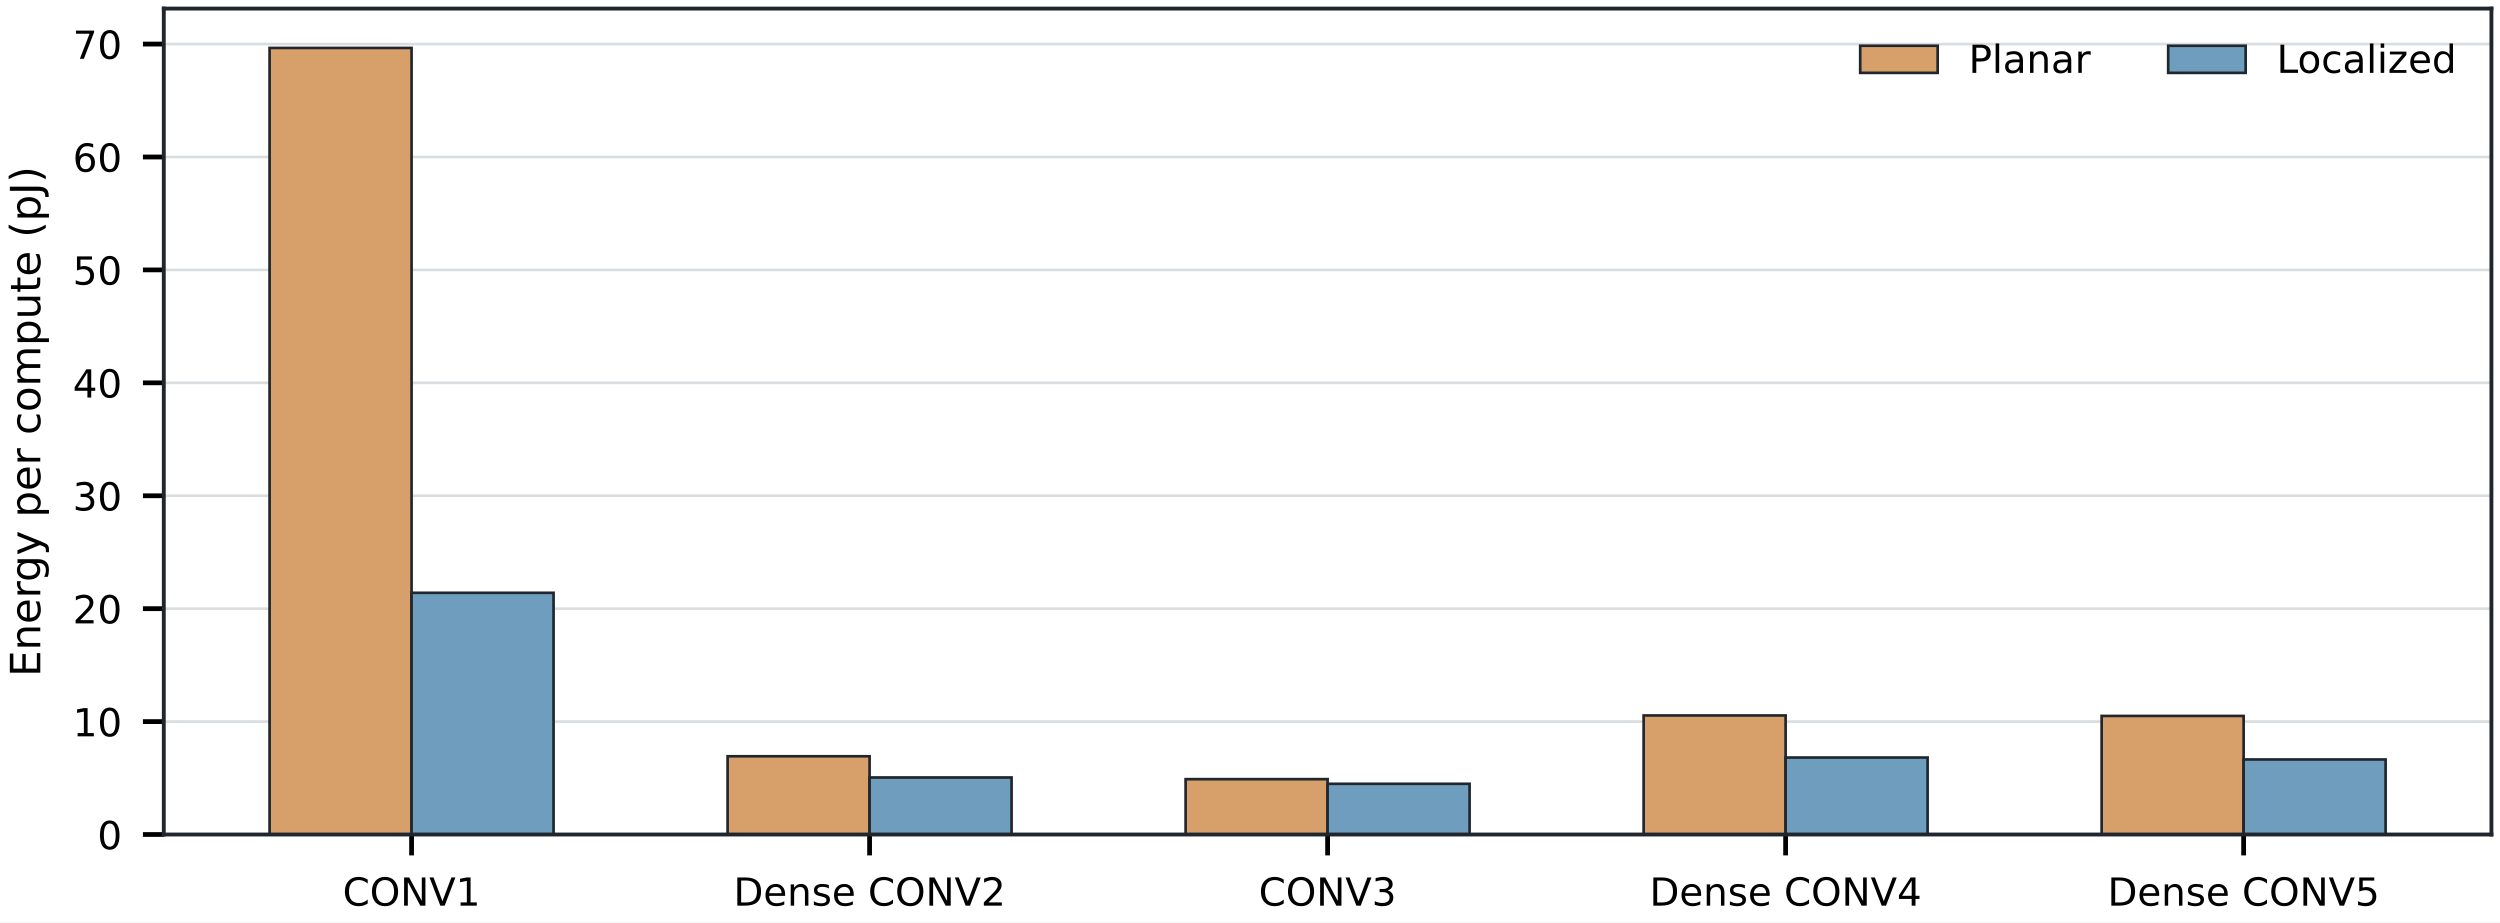
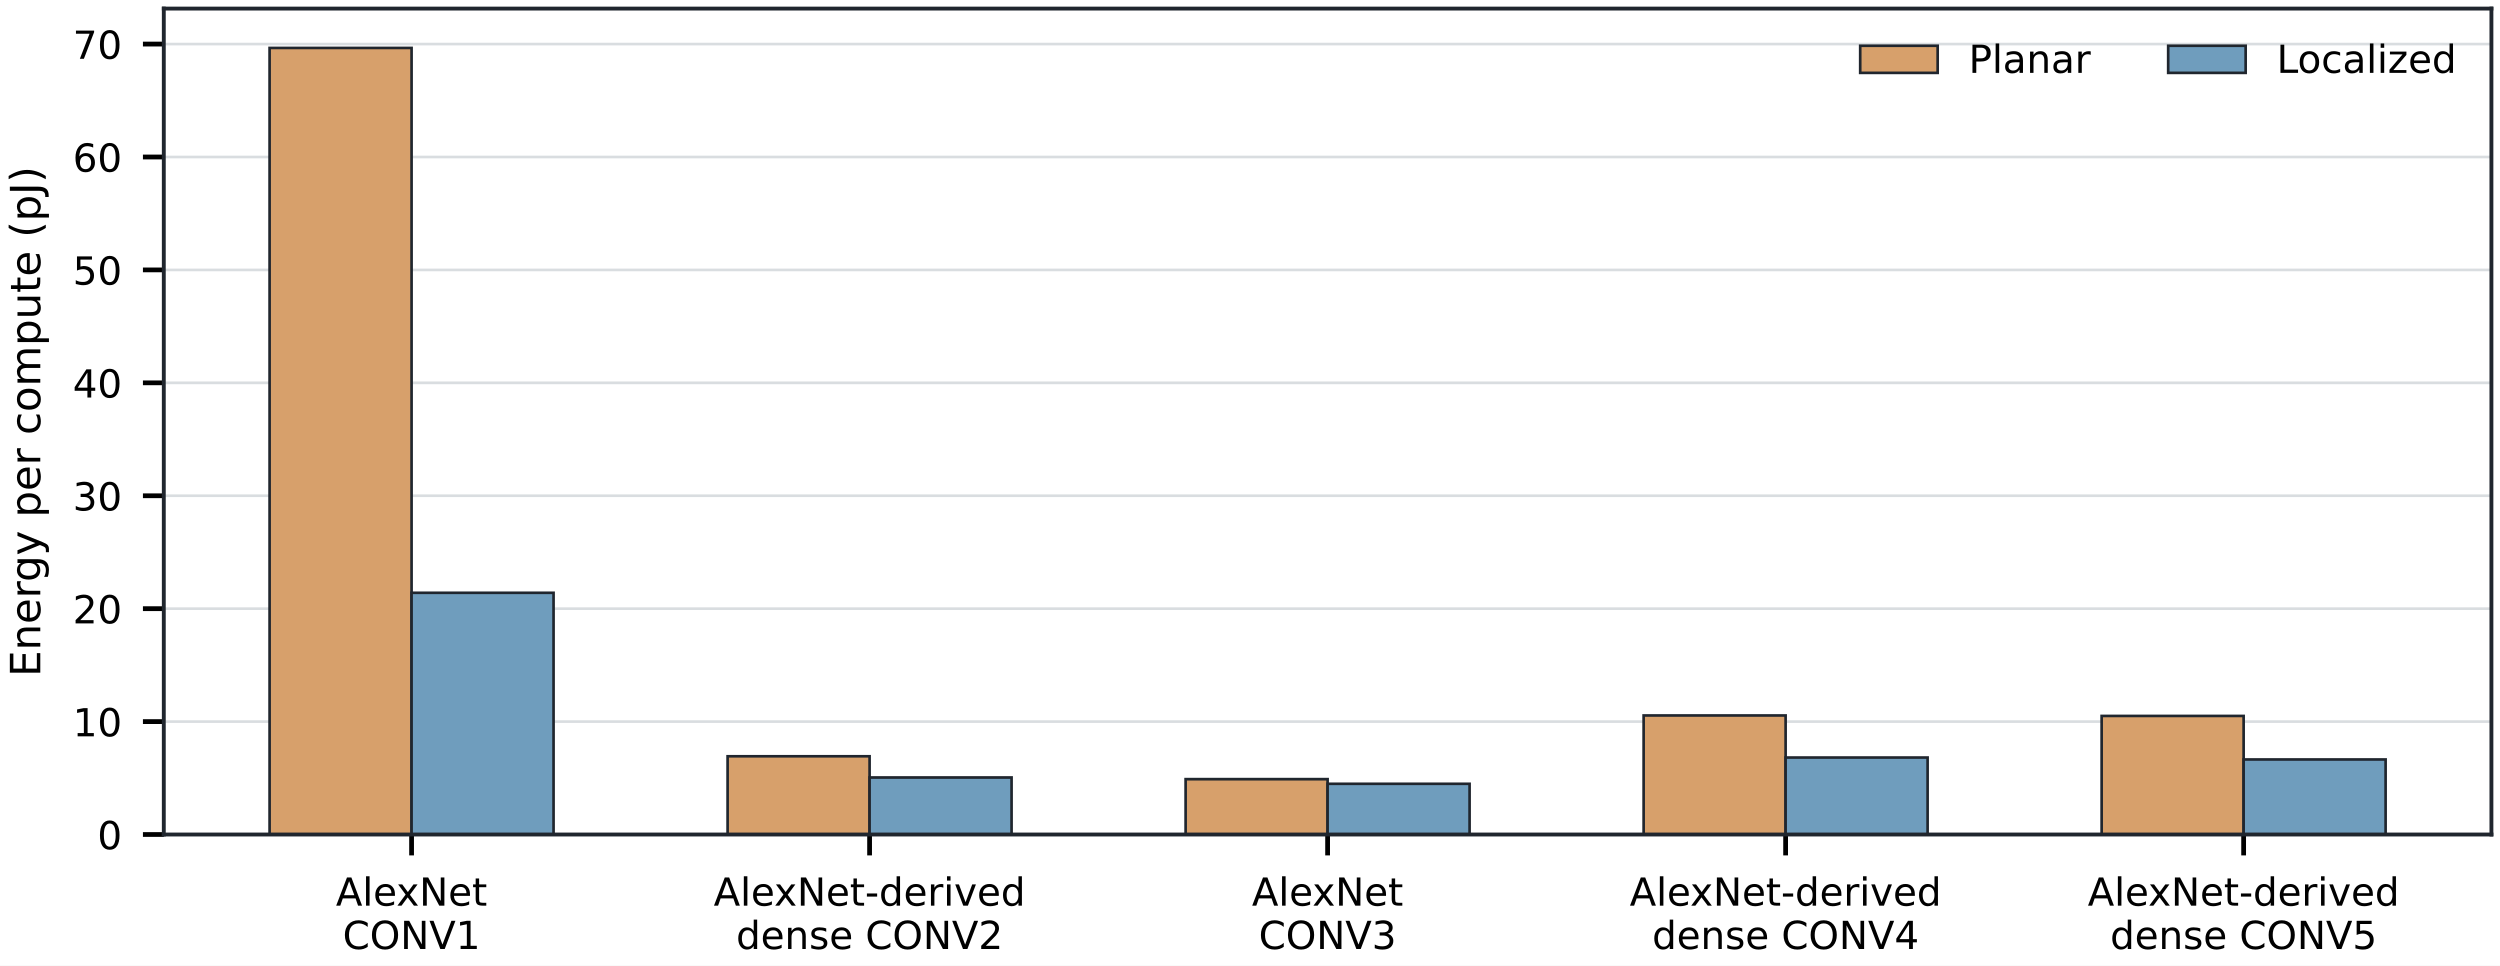
- <svg xmlns="http://www.w3.org/2000/svg" xmlns:xlink="http://www.w3.org/1999/xlink" width="419.526pt" height="154.771pt" viewBox="0 0 419.526 154.771" version="1.1">
+ <svg xmlns="http://www.w3.org/2000/svg" xmlns:xlink="http://www.w3.org/1999/xlink" width="419.526pt" height="162.049pt" viewBox="0 0 419.526 162.049" version="1.1">
  <defs>
    <style type="text/css">*{stroke-linejoin: round; stroke-linecap: butt}</style>
  </defs>
  <g id="figure_1">
    <g id="patch_1">
-       <path d="M 0 154.771  L 419.526 154.771  L 419.526 0  L 0 0  z " style="fill: #ffffff" />
+       <path d="M 0 162.049  L 419.526 162.049  L 419.526 0  L 0 0  z " style="fill: #ffffff" />
    </g>
    <g id="axes_1">
      <g id="patch_2">
        <path d="M 27.486 140.04  L 418.086 140.04  L 418.086 1.44  L 27.486 1.44  z " style="fill: #ffffff" />
      </g>
      <g id="matplotlib.axis_1">
        <g id="xtick_1">
          <g id="line2d_1">
            <defs>
-               <path id="m049126c580" d="M 0 0  L 0 3.5  " style="stroke: #000000; stroke-width: 0.8" />
+               <path id="m482ef9ce76" d="M 0 0  L 0 3.5  " style="stroke: #000000; stroke-width: 0.8" />
            </defs>
            <g>
-               <use xlink:href="#m049126c580" x="69.067" y="140.04" style="stroke: #000000; stroke-width: 0.8" />
+               <use xlink:href="#m482ef9ce76" x="69.067" y="140.04" style="stroke: #000000; stroke-width: 0.8" />
            </g>
          </g>
          <g id="text_1">
-             <text style="font-size: 6.5px; font-family: 'DejaVu Sans'; text-anchor: middle" x="69.067" y="151.979" transform="rotate(-0 69.06693 151.979)">CONV1</text>
+             <text style="font-size: 6.5px; font-family: 'DejaVu Sans'" transform="translate(56.36908 151.979)">AlexNet</text>
+             <text style="font-size: 6.5px; font-family: 'DejaVu Sans'" transform="translate(57.51673 159.2576)">CONV1</text>
          </g>
        </g>
        <g id="xtick_2">
          <g id="line2d_2">
            <g>
-               <use xlink:href="#m049126c580" x="145.926" y="140.04" style="stroke: #000000; stroke-width: 0.8" />
+               <use xlink:href="#m482ef9ce76" x="145.926" y="140.04" style="stroke: #000000; stroke-width: 0.8" />
            </g>
          </g>
          <g id="text_2">
-             <text style="font-size: 6.5px; font-family: 'DejaVu Sans'; text-anchor: middle" x="145.926" y="151.979" transform="rotate(-0 145.9264 151.979)">Dense CONV2</text>
+             <text style="font-size: 6.5px; font-family: 'DejaVu Sans'" transform="translate(119.7675 151.979)">AlexNet-derived</text>
+             <text style="font-size: 6.5px; font-family: 'DejaVu Sans'" transform="translate(123.5278 159.2576)">dense CONV2</text>
          </g>
        </g>
        <g id="xtick_3">
          <g id="line2d_3">
            <g>
-               <use xlink:href="#m049126c580" x="222.786" y="140.04" style="stroke: #000000; stroke-width: 0.8" />
+               <use xlink:href="#m482ef9ce76" x="222.786" y="140.04" style="stroke: #000000; stroke-width: 0.8" />
            </g>
          </g>
          <g id="text_3">
-             <text style="font-size: 6.5px; font-family: 'DejaVu Sans'; text-anchor: middle" x="222.786" y="151.979" transform="rotate(-0 222.7859 151.979)">CONV3</text>
+             <text style="font-size: 6.5px; font-family: 'DejaVu Sans'" transform="translate(210.0881 151.979)">AlexNet</text>
+             <text style="font-size: 6.5px; font-family: 'DejaVu Sans'" transform="translate(211.2357 159.2576)">CONV3</text>
          </g>
        </g>
        <g id="xtick_4">
          <g id="line2d_4">
            <g>
-               <use xlink:href="#m049126c580" x="299.645" y="140.04" style="stroke: #000000; stroke-width: 0.8" />
+               <use xlink:href="#m482ef9ce76" x="299.645" y="140.04" style="stroke: #000000; stroke-width: 0.8" />
            </g>
          </g>
          <g id="text_4">
-             <text style="font-size: 6.5px; font-family: 'DejaVu Sans'; text-anchor: middle" x="299.645" y="151.979" transform="rotate(-0 299.6454 151.979)">Dense CONV4</text>
+             <text style="font-size: 6.5px; font-family: 'DejaVu Sans'" transform="translate(273.4865 151.979)">AlexNet-derived</text>
+             <text style="font-size: 6.5px; font-family: 'DejaVu Sans'" transform="translate(277.2468 159.2576)">dense CONV4</text>
          </g>
        </g>
        <g id="xtick_5">
          <g id="line2d_5">
            <g>
-               <use xlink:href="#m049126c580" x="376.505" y="140.04" style="stroke: #000000; stroke-width: 0.8" />
+               <use xlink:href="#m482ef9ce76" x="376.505" y="140.04" style="stroke: #000000; stroke-width: 0.8" />
            </g>
          </g>
          <g id="text_5">
-             <text style="font-size: 6.5px; font-family: 'DejaVu Sans'; text-anchor: middle" x="376.505" y="151.979" transform="rotate(-0 376.5049 151.979)">Dense CONV5</text>
+             <text style="font-size: 6.5px; font-family: 'DejaVu Sans'" transform="translate(350.346 151.979)">AlexNet-derived</text>
+             <text style="font-size: 6.5px; font-family: 'DejaVu Sans'" transform="translate(354.1064 159.2576)">dense CONV5</text>
          </g>
        </g>
      </g>
      <g id="matplotlib.axis_2">
        <g id="ytick_1">
          <g id="line2d_6">
-             <path d="M 27.486 140.04  L 418.086 140.04  " clip-path="url(#pd530890408)" style="fill: none; stroke: #d9dde0; stroke-width: 0.45; stroke-linecap: square" />
+             <path d="M 27.486 140.04  L 418.086 140.04  " clip-path="url(#p958f3312ec)" style="fill: none; stroke: #d9dde0; stroke-width: 0.45; stroke-linecap: square" />
          </g>
          <g id="line2d_7">
            <defs>
-               <path id="me9c8c4b2f7" d="M 0 0  L -3.5 0  " style="stroke: #000000; stroke-width: 0.8" />
+               <path id="ma00ca8e822" d="M 0 0  L -3.5 0  " style="stroke: #000000; stroke-width: 0.8" />
            </defs>
            <g>
-               <use xlink:href="#me9c8c4b2f7" x="27.486" y="140.04" style="stroke: #000000; stroke-width: 0.8" />
+               <use xlink:href="#ma00ca8e822" x="27.486" y="140.04" style="stroke: #000000; stroke-width: 0.8" />
            </g>
          </g>
          <g id="text_6">
            <text style="font-size: 6.5px; font-family: 'DejaVu Sans'; text-anchor: end" x="20.486" y="142.509" transform="rotate(-0 20.48594 142.5095)">0</text>
          </g>
        </g>
        <g id="ytick_2">
          <g id="line2d_8">
-             <path d="M 27.486 121.091  L 418.086 121.091  " clip-path="url(#pd530890408)" style="fill: none; stroke: #d9dde0; stroke-width: 0.45; stroke-linecap: square" />
+             <path d="M 27.486 121.091  L 418.086 121.091  " clip-path="url(#p958f3312ec)" style="fill: none; stroke: #d9dde0; stroke-width: 0.45; stroke-linecap: square" />
          </g>
          <g id="line2d_9">
            <g>
-               <use xlink:href="#me9c8c4b2f7" x="27.486" y="121.091" style="stroke: #000000; stroke-width: 0.8" />
+               <use xlink:href="#ma00ca8e822" x="27.486" y="121.091" style="stroke: #000000; stroke-width: 0.8" />
            </g>
          </g>
          <g id="text_7">
            <text style="font-size: 6.5px; font-family: 'DejaVu Sans'; text-anchor: end" x="20.486" y="123.56" transform="rotate(-0 20.48594 123.5603)">10</text>
          </g>
        </g>
        <g id="ytick_3">
          <g id="line2d_10">
-             <path d="M 27.486 102.142  L 418.086 102.142  " clip-path="url(#pd530890408)" style="fill: none; stroke: #d9dde0; stroke-width: 0.45; stroke-linecap: square" />
+             <path d="M 27.486 102.142  L 418.086 102.142  " clip-path="url(#p958f3312ec)" style="fill: none; stroke: #d9dde0; stroke-width: 0.45; stroke-linecap: square" />
          </g>
          <g id="line2d_11">
            <g>
-               <use xlink:href="#me9c8c4b2f7" x="27.486" y="102.142" style="stroke: #000000; stroke-width: 0.8" />
+               <use xlink:href="#ma00ca8e822" x="27.486" y="102.142" style="stroke: #000000; stroke-width: 0.8" />
            </g>
          </g>
          <g id="text_8">
            <text style="font-size: 6.5px; font-family: 'DejaVu Sans'; text-anchor: end" x="20.486" y="104.611" transform="rotate(-0 20.48594 104.6111)">20</text>
          </g>
        </g>
        <g id="ytick_4">
          <g id="line2d_12">
-             <path d="M 27.486 83.192  L 418.086 83.192  " clip-path="url(#pd530890408)" style="fill: none; stroke: #d9dde0; stroke-width: 0.45; stroke-linecap: square" />
+             <path d="M 27.486 83.192  L 418.086 83.192  " clip-path="url(#p958f3312ec)" style="fill: none; stroke: #d9dde0; stroke-width: 0.45; stroke-linecap: square" />
          </g>
          <g id="line2d_13">
            <g>
-               <use xlink:href="#me9c8c4b2f7" x="27.486" y="83.192" style="stroke: #000000; stroke-width: 0.8" />
+               <use xlink:href="#ma00ca8e822" x="27.486" y="83.192" style="stroke: #000000; stroke-width: 0.8" />
            </g>
          </g>
          <g id="text_9">
            <text style="font-size: 6.5px; font-family: 'DejaVu Sans'; text-anchor: end" x="20.486" y="85.662" transform="rotate(-0 20.48594 85.66198)">30</text>
          </g>
        </g>
        <g id="ytick_5">
          <g id="line2d_14">
-             <path d="M 27.486 64.243  L 418.086 64.243  " clip-path="url(#pd530890408)" style="fill: none; stroke: #d9dde0; stroke-width: 0.45; stroke-linecap: square" />
+             <path d="M 27.486 64.243  L 418.086 64.243  " clip-path="url(#p958f3312ec)" style="fill: none; stroke: #d9dde0; stroke-width: 0.45; stroke-linecap: square" />
          </g>
          <g id="line2d_15">
            <g>
-               <use xlink:href="#me9c8c4b2f7" x="27.486" y="64.243" style="stroke: #000000; stroke-width: 0.8" />
+               <use xlink:href="#ma00ca8e822" x="27.486" y="64.243" style="stroke: #000000; stroke-width: 0.8" />
            </g>
          </g>
          <g id="text_10">
            <text style="font-size: 6.5px; font-family: 'DejaVu Sans'; text-anchor: end" x="20.486" y="66.713" transform="rotate(-0 20.48594 66.71281)">40</text>
          </g>
        </g>
        <g id="ytick_6">
          <g id="line2d_16">
-             <path d="M 27.486 45.294  L 418.086 45.294  " clip-path="url(#pd530890408)" style="fill: none; stroke: #d9dde0; stroke-width: 0.45; stroke-linecap: square" />
+             <path d="M 27.486 45.294  L 418.086 45.294  " clip-path="url(#p958f3312ec)" style="fill: none; stroke: #d9dde0; stroke-width: 0.45; stroke-linecap: square" />
          </g>
          <g id="line2d_17">
            <g>
-               <use xlink:href="#me9c8c4b2f7" x="27.486" y="45.294" style="stroke: #000000; stroke-width: 0.8" />
+               <use xlink:href="#ma00ca8e822" x="27.486" y="45.294" style="stroke: #000000; stroke-width: 0.8" />
            </g>
          </g>
          <g id="text_11">
            <text style="font-size: 6.5px; font-family: 'DejaVu Sans'; text-anchor: end" x="20.486" y="47.764" transform="rotate(-0 20.48594 47.76364)">50</text>
          </g>
        </g>
        <g id="ytick_7">
          <g id="line2d_18">
-             <path d="M 27.486 26.345  L 418.086 26.345  " clip-path="url(#pd530890408)" style="fill: none; stroke: #d9dde0; stroke-width: 0.45; stroke-linecap: square" />
+             <path d="M 27.486 26.345  L 418.086 26.345  " clip-path="url(#p958f3312ec)" style="fill: none; stroke: #d9dde0; stroke-width: 0.45; stroke-linecap: square" />
          </g>
          <g id="line2d_19">
            <g>
-               <use xlink:href="#me9c8c4b2f7" x="27.486" y="26.345" style="stroke: #000000; stroke-width: 0.8" />
+               <use xlink:href="#ma00ca8e822" x="27.486" y="26.345" style="stroke: #000000; stroke-width: 0.8" />
            </g>
          </g>
          <g id="text_12">
            <text style="font-size: 6.5px; font-family: 'DejaVu Sans'; text-anchor: end" x="20.486" y="28.814" transform="rotate(-0 20.48594 28.81447)">60</text>
          </g>
        </g>
        <g id="ytick_8">
          <g id="line2d_20">
-             <path d="M 27.486 7.396  L 418.086 7.396  " clip-path="url(#pd530890408)" style="fill: none; stroke: #d9dde0; stroke-width: 0.45; stroke-linecap: square" />
+             <path d="M 27.486 7.396  L 418.086 7.396  " clip-path="url(#p958f3312ec)" style="fill: none; stroke: #d9dde0; stroke-width: 0.45; stroke-linecap: square" />
          </g>
          <g id="line2d_21">
            <g>
-               <use xlink:href="#me9c8c4b2f7" x="27.486" y="7.396" style="stroke: #000000; stroke-width: 0.8" />
+               <use xlink:href="#ma00ca8e822" x="27.486" y="7.396" style="stroke: #000000; stroke-width: 0.8" />
            </g>
          </g>
          <g id="text_13">
            <text style="font-size: 6.5px; font-family: 'DejaVu Sans'; text-anchor: end" x="20.486" y="9.865" transform="rotate(-0 20.48594 9.865296)">70</text>
          </g>
        </g>
        <g id="text_14">
          <text style="font-size: 7px; font-family: 'DejaVu Sans'; text-anchor: middle" x="6.759" y="70.74" transform="rotate(-90 6.758906 70.74)">Energy per compute (pJ)</text>
        </g>
      </g>
      <g id="patch_3">
-         <path d="M 45.24 140.04  L 69.067 140.04  L 69.067 8.04  L 45.24 8.04  z " clip-path="url(#pd530890408)" style="fill: #d7a06b; stroke: #20262e; stroke-width: 0.45; stroke-linejoin: miter" />
+         <path d="M 45.24 140.04  L 69.067 140.04  L 69.067 8.04  L 45.24 8.04  z " clip-path="url(#p958f3312ec)" style="fill: #d7a06b; stroke: #20262e; stroke-width: 0.45; stroke-linejoin: miter" />
      </g>
      <g id="patch_4">
-         <path d="M 122.1 140.04  L 145.926 140.04  L 145.926 126.909  L 122.1 126.909  z " clip-path="url(#pd530890408)" style="fill: #d7a06b; stroke: #20262e; stroke-width: 0.45; stroke-linejoin: miter" />
+         <path d="M 122.1 140.04  L 145.926 140.04  L 145.926 126.909  L 122.1 126.909  z " clip-path="url(#p958f3312ec)" style="fill: #d7a06b; stroke: #20262e; stroke-width: 0.45; stroke-linejoin: miter" />
      </g>
      <g id="patch_5">
-         <path d="M 198.959 140.04  L 222.786 140.04  L 222.786 130.752  L 198.959 130.752  z " clip-path="url(#pd530890408)" style="fill: #d7a06b; stroke: #20262e; stroke-width: 0.45; stroke-linejoin: miter" />
+         <path d="M 198.959 140.04  L 222.786 140.04  L 222.786 130.752  L 198.959 130.752  z " clip-path="url(#p958f3312ec)" style="fill: #d7a06b; stroke: #20262e; stroke-width: 0.45; stroke-linejoin: miter" />
      </g>
      <g id="patch_6">
-         <path d="M 275.819 140.04  L 299.645 140.04  L 299.645 120.059  L 275.819 120.059  z " clip-path="url(#pd530890408)" style="fill: #d7a06b; stroke: #20262e; stroke-width: 0.45; stroke-linejoin: miter" />
+         <path d="M 275.819 140.04  L 299.645 140.04  L 299.645 120.059  L 275.819 120.059  z " clip-path="url(#p958f3312ec)" style="fill: #d7a06b; stroke: #20262e; stroke-width: 0.45; stroke-linejoin: miter" />
      </g>
      <g id="patch_7">
-         <path d="M 352.678 140.04  L 376.505 140.04  L 376.505 120.141  L 352.678 120.141  z " clip-path="url(#pd530890408)" style="fill: #d7a06b; stroke: #20262e; stroke-width: 0.45; stroke-linejoin: miter" />
+         <path d="M 352.678 140.04  L 376.505 140.04  L 376.505 120.141  L 352.678 120.141  z " clip-path="url(#p958f3312ec)" style="fill: #d7a06b; stroke: #20262e; stroke-width: 0.45; stroke-linejoin: miter" />
      </g>
      <g id="patch_8">
-         <path d="M 69.067 140.04  L 92.893 140.04  L 92.893 99.475  L 69.067 99.475  z " clip-path="url(#pd530890408)" style="fill: #6f9dbd; stroke: #20262e; stroke-width: 0.45; stroke-linejoin: miter" />
+         <path d="M 69.067 140.04  L 92.893 140.04  L 92.893 99.475  L 69.067 99.475  z " clip-path="url(#p958f3312ec)" style="fill: #6f9dbd; stroke: #20262e; stroke-width: 0.45; stroke-linejoin: miter" />
      </g>
      <g id="patch_9">
-         <path d="M 145.926 140.04  L 169.753 140.04  L 169.753 130.472  L 145.926 130.472  z " clip-path="url(#pd530890408)" style="fill: #6f9dbd; stroke: #20262e; stroke-width: 0.45; stroke-linejoin: miter" />
+         <path d="M 145.926 140.04  L 169.753 140.04  L 169.753 130.472  L 145.926 130.472  z " clip-path="url(#p958f3312ec)" style="fill: #6f9dbd; stroke: #20262e; stroke-width: 0.45; stroke-linejoin: miter" />
      </g>
      <g id="patch_10">
-         <path d="M 222.786 140.04  L 246.612 140.04  L 246.612 131.528  L 222.786 131.528  z " clip-path="url(#pd530890408)" style="fill: #6f9dbd; stroke: #20262e; stroke-width: 0.45; stroke-linejoin: miter" />
+         <path d="M 222.786 140.04  L 246.612 140.04  L 246.612 131.528  L 222.786 131.528  z " clip-path="url(#p958f3312ec)" style="fill: #6f9dbd; stroke: #20262e; stroke-width: 0.45; stroke-linejoin: miter" />
      </g>
      <g id="patch_11">
-         <path d="M 299.645 140.04  L 323.472 140.04  L 323.472 127.125  L 299.645 127.125  z " clip-path="url(#pd530890408)" style="fill: #6f9dbd; stroke: #20262e; stroke-width: 0.45; stroke-linejoin: miter" />
+         <path d="M 299.645 140.04  L 323.472 140.04  L 323.472 127.125  L 299.645 127.125  z " clip-path="url(#p958f3312ec)" style="fill: #6f9dbd; stroke: #20262e; stroke-width: 0.45; stroke-linejoin: miter" />
      </g>
      <g id="patch_12">
-         <path d="M 376.505 140.04  L 400.331 140.04  L 400.331 127.446  L 376.505 127.446  z " clip-path="url(#pd530890408)" style="fill: #6f9dbd; stroke: #20262e; stroke-width: 0.45; stroke-linejoin: miter" />
+         <path d="M 376.505 140.04  L 400.331 140.04  L 400.331 127.446  L 376.505 127.446  z " clip-path="url(#p958f3312ec)" style="fill: #6f9dbd; stroke: #20262e; stroke-width: 0.45; stroke-linejoin: miter" />
      </g>
      <g id="patch_13">
        <path d="M 27.486 140.04  L 27.486 1.44  " style="fill: none; stroke: #20262e; stroke-width: 0.65; stroke-linejoin: miter; stroke-linecap: square" />
      </g>
      <g id="patch_14">
        <path d="M 418.086 140.04  L 418.086 1.44  " style="fill: none; stroke: #20262e; stroke-width: 0.65; stroke-linejoin: miter; stroke-linecap: square" />
      </g>
      <g id="patch_15">
        <path d="M 27.486 140.04  L 418.086 140.04  " style="fill: none; stroke: #20262e; stroke-width: 0.65; stroke-linejoin: miter; stroke-linecap: square" />
      </g>
      <g id="patch_16">
        <path d="M 27.486 1.44  L 418.086 1.44  " style="fill: none; stroke: #20262e; stroke-width: 0.65; stroke-linejoin: miter; stroke-linecap: square" />
      </g>
      <g id="legend_1">
        <g id="patch_17">
          <path d="M 312.161 12.229  L 325.161 12.229  L 325.161 7.679  L 312.161 7.679  z " style="fill: #d7a06b; stroke: #20262e; stroke-width: 0.45; stroke-linejoin: miter" />
        </g>
        <g id="text_15">
          <text style="font-size: 6.5px; font-family: 'DejaVu Sans'; text-anchor: start" x="330.361" y="12.229" transform="rotate(-0 330.3613 12.22898)">Planar</text>
        </g>
        <g id="patch_18">
          <path d="M 363.844 12.229  L 376.844 12.229  L 376.844 7.679  L 363.844 7.679  z " style="fill: #6f9dbd; stroke: #20262e; stroke-width: 0.45; stroke-linejoin: miter" />
        </g>
        <g id="text_16">
          <text style="font-size: 6.5px; font-family: 'DejaVu Sans'; text-anchor: start" x="382.044" y="12.229" transform="rotate(-0 382.0445 12.22898)">Localized</text>
        </g>
      </g>
    </g>
  </g>
  <defs>
-     <clipPath id="pd530890408">
+     <clipPath id="p958f3312ec">
      <rect x="27.486" y="1.44" width="390.6" height="138.6" />
    </clipPath>
  </defs>
</svg>
